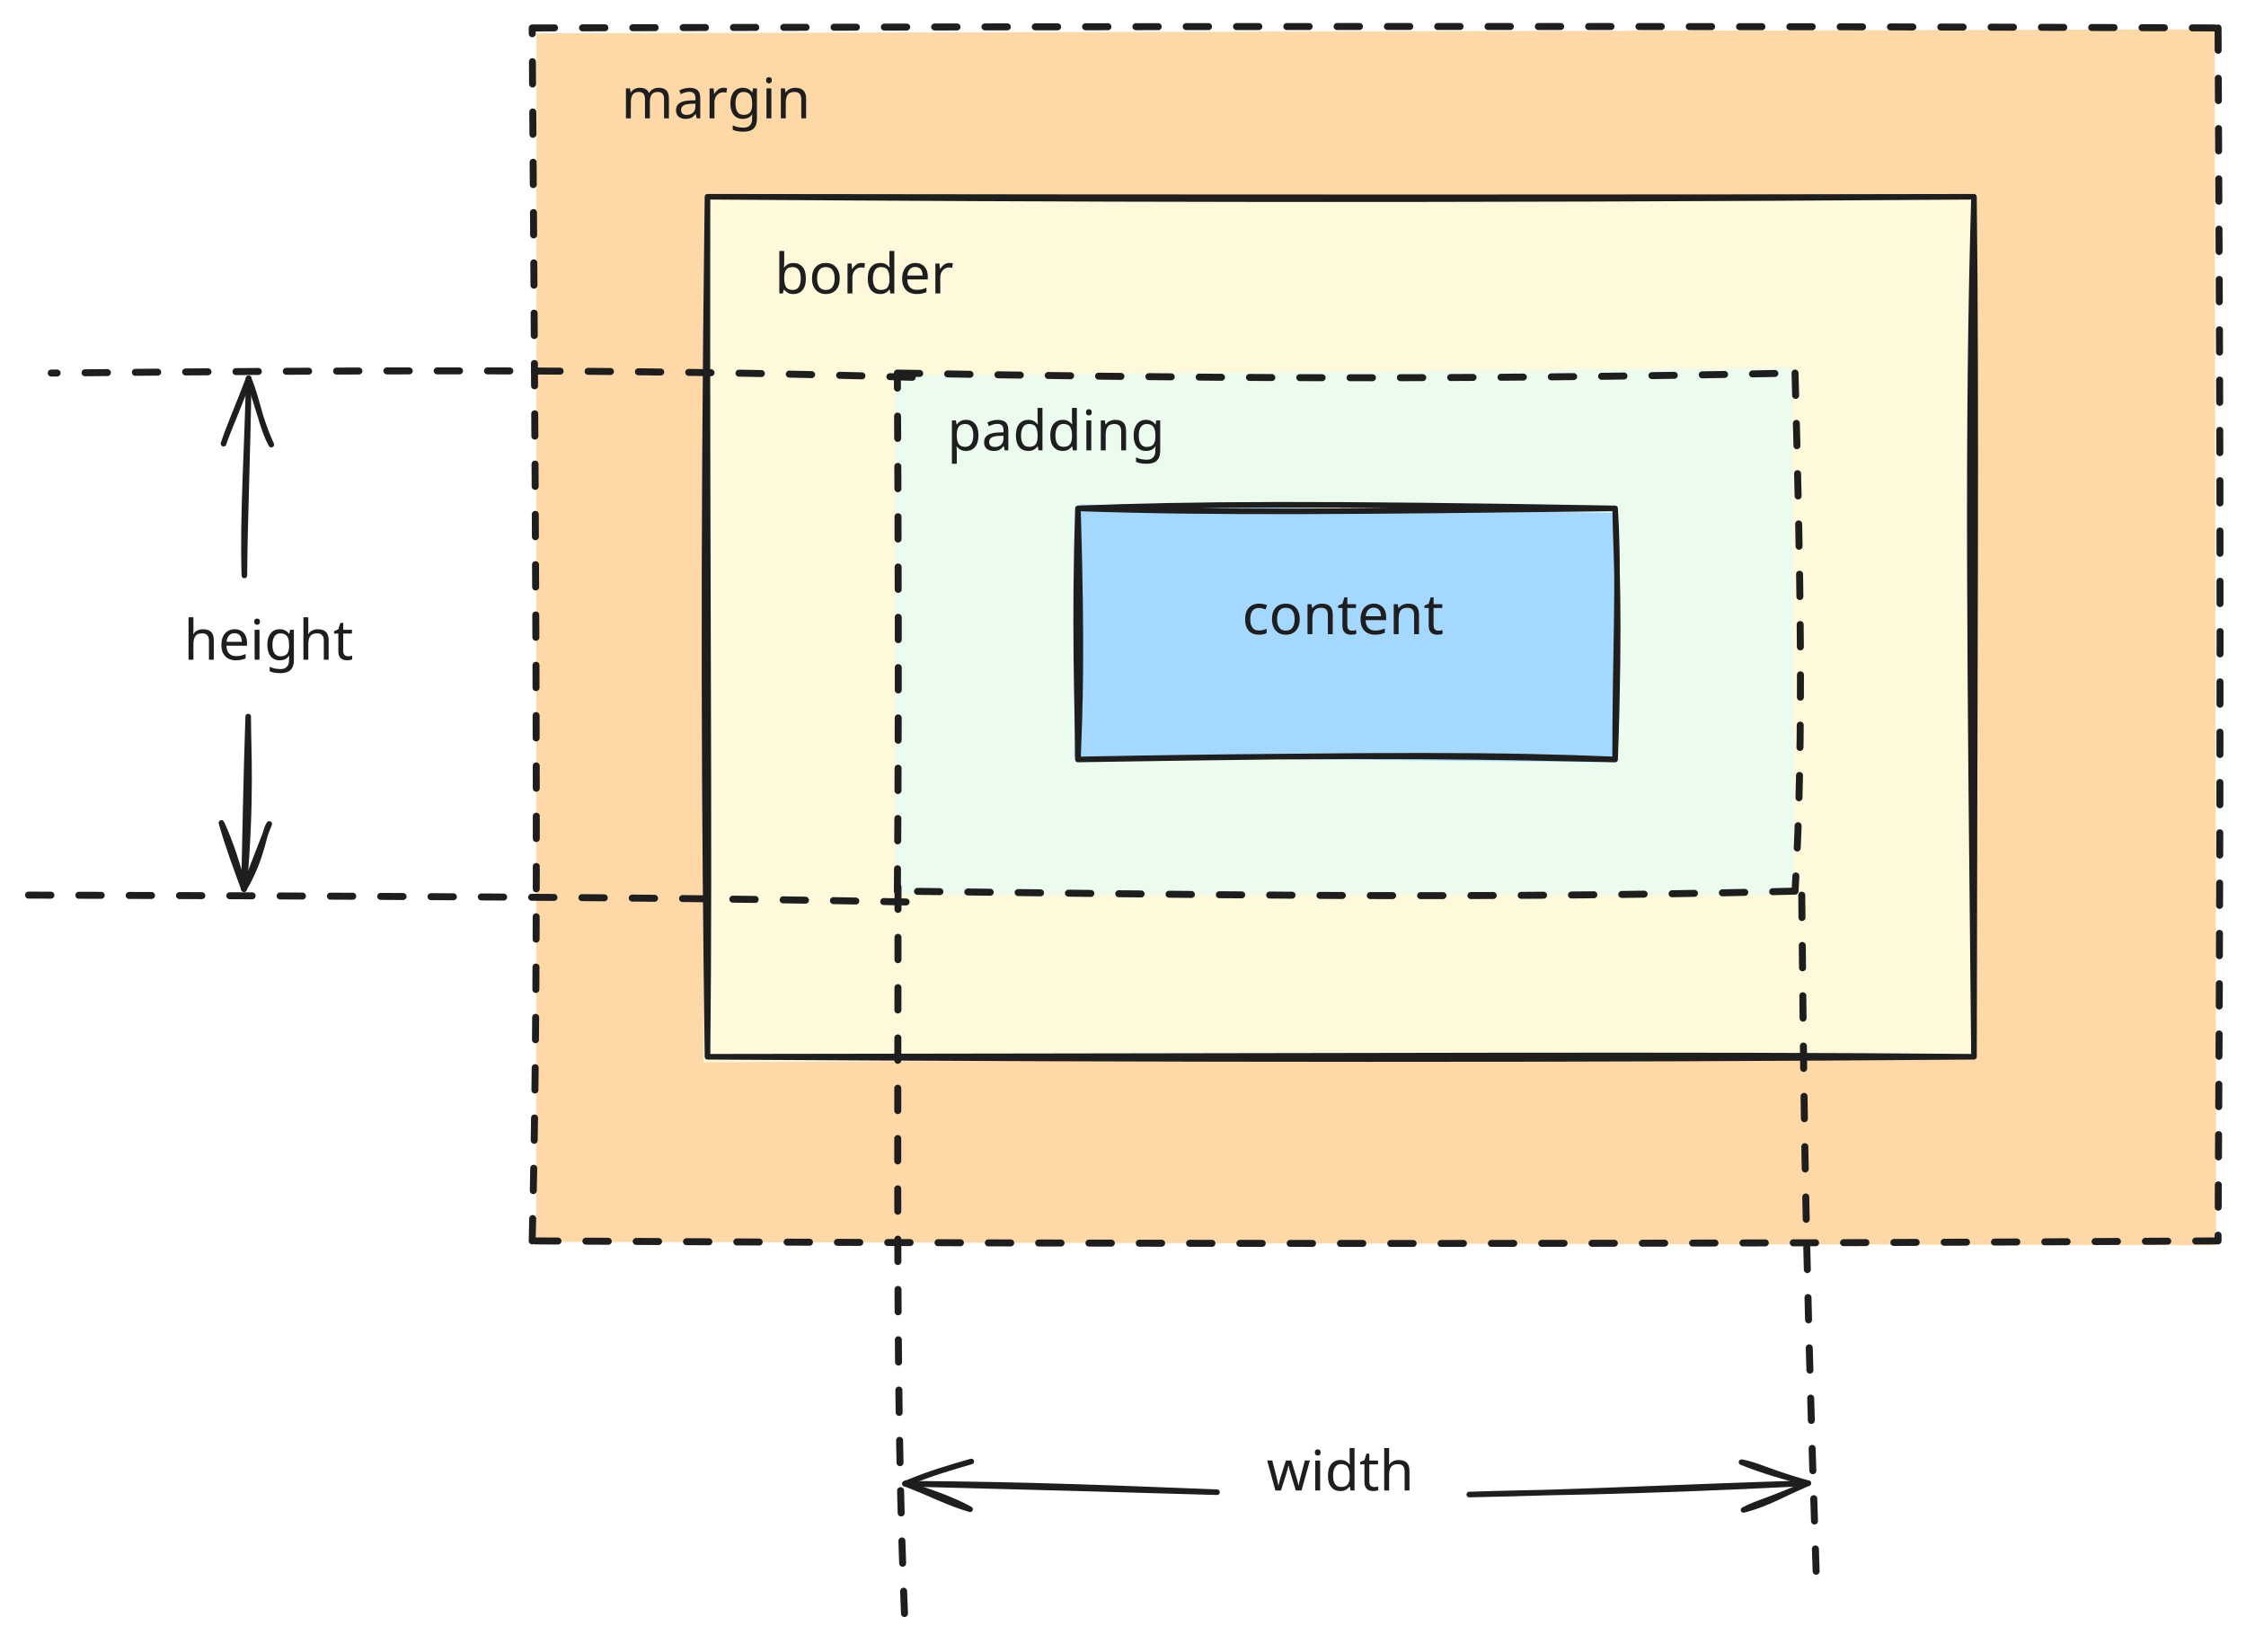
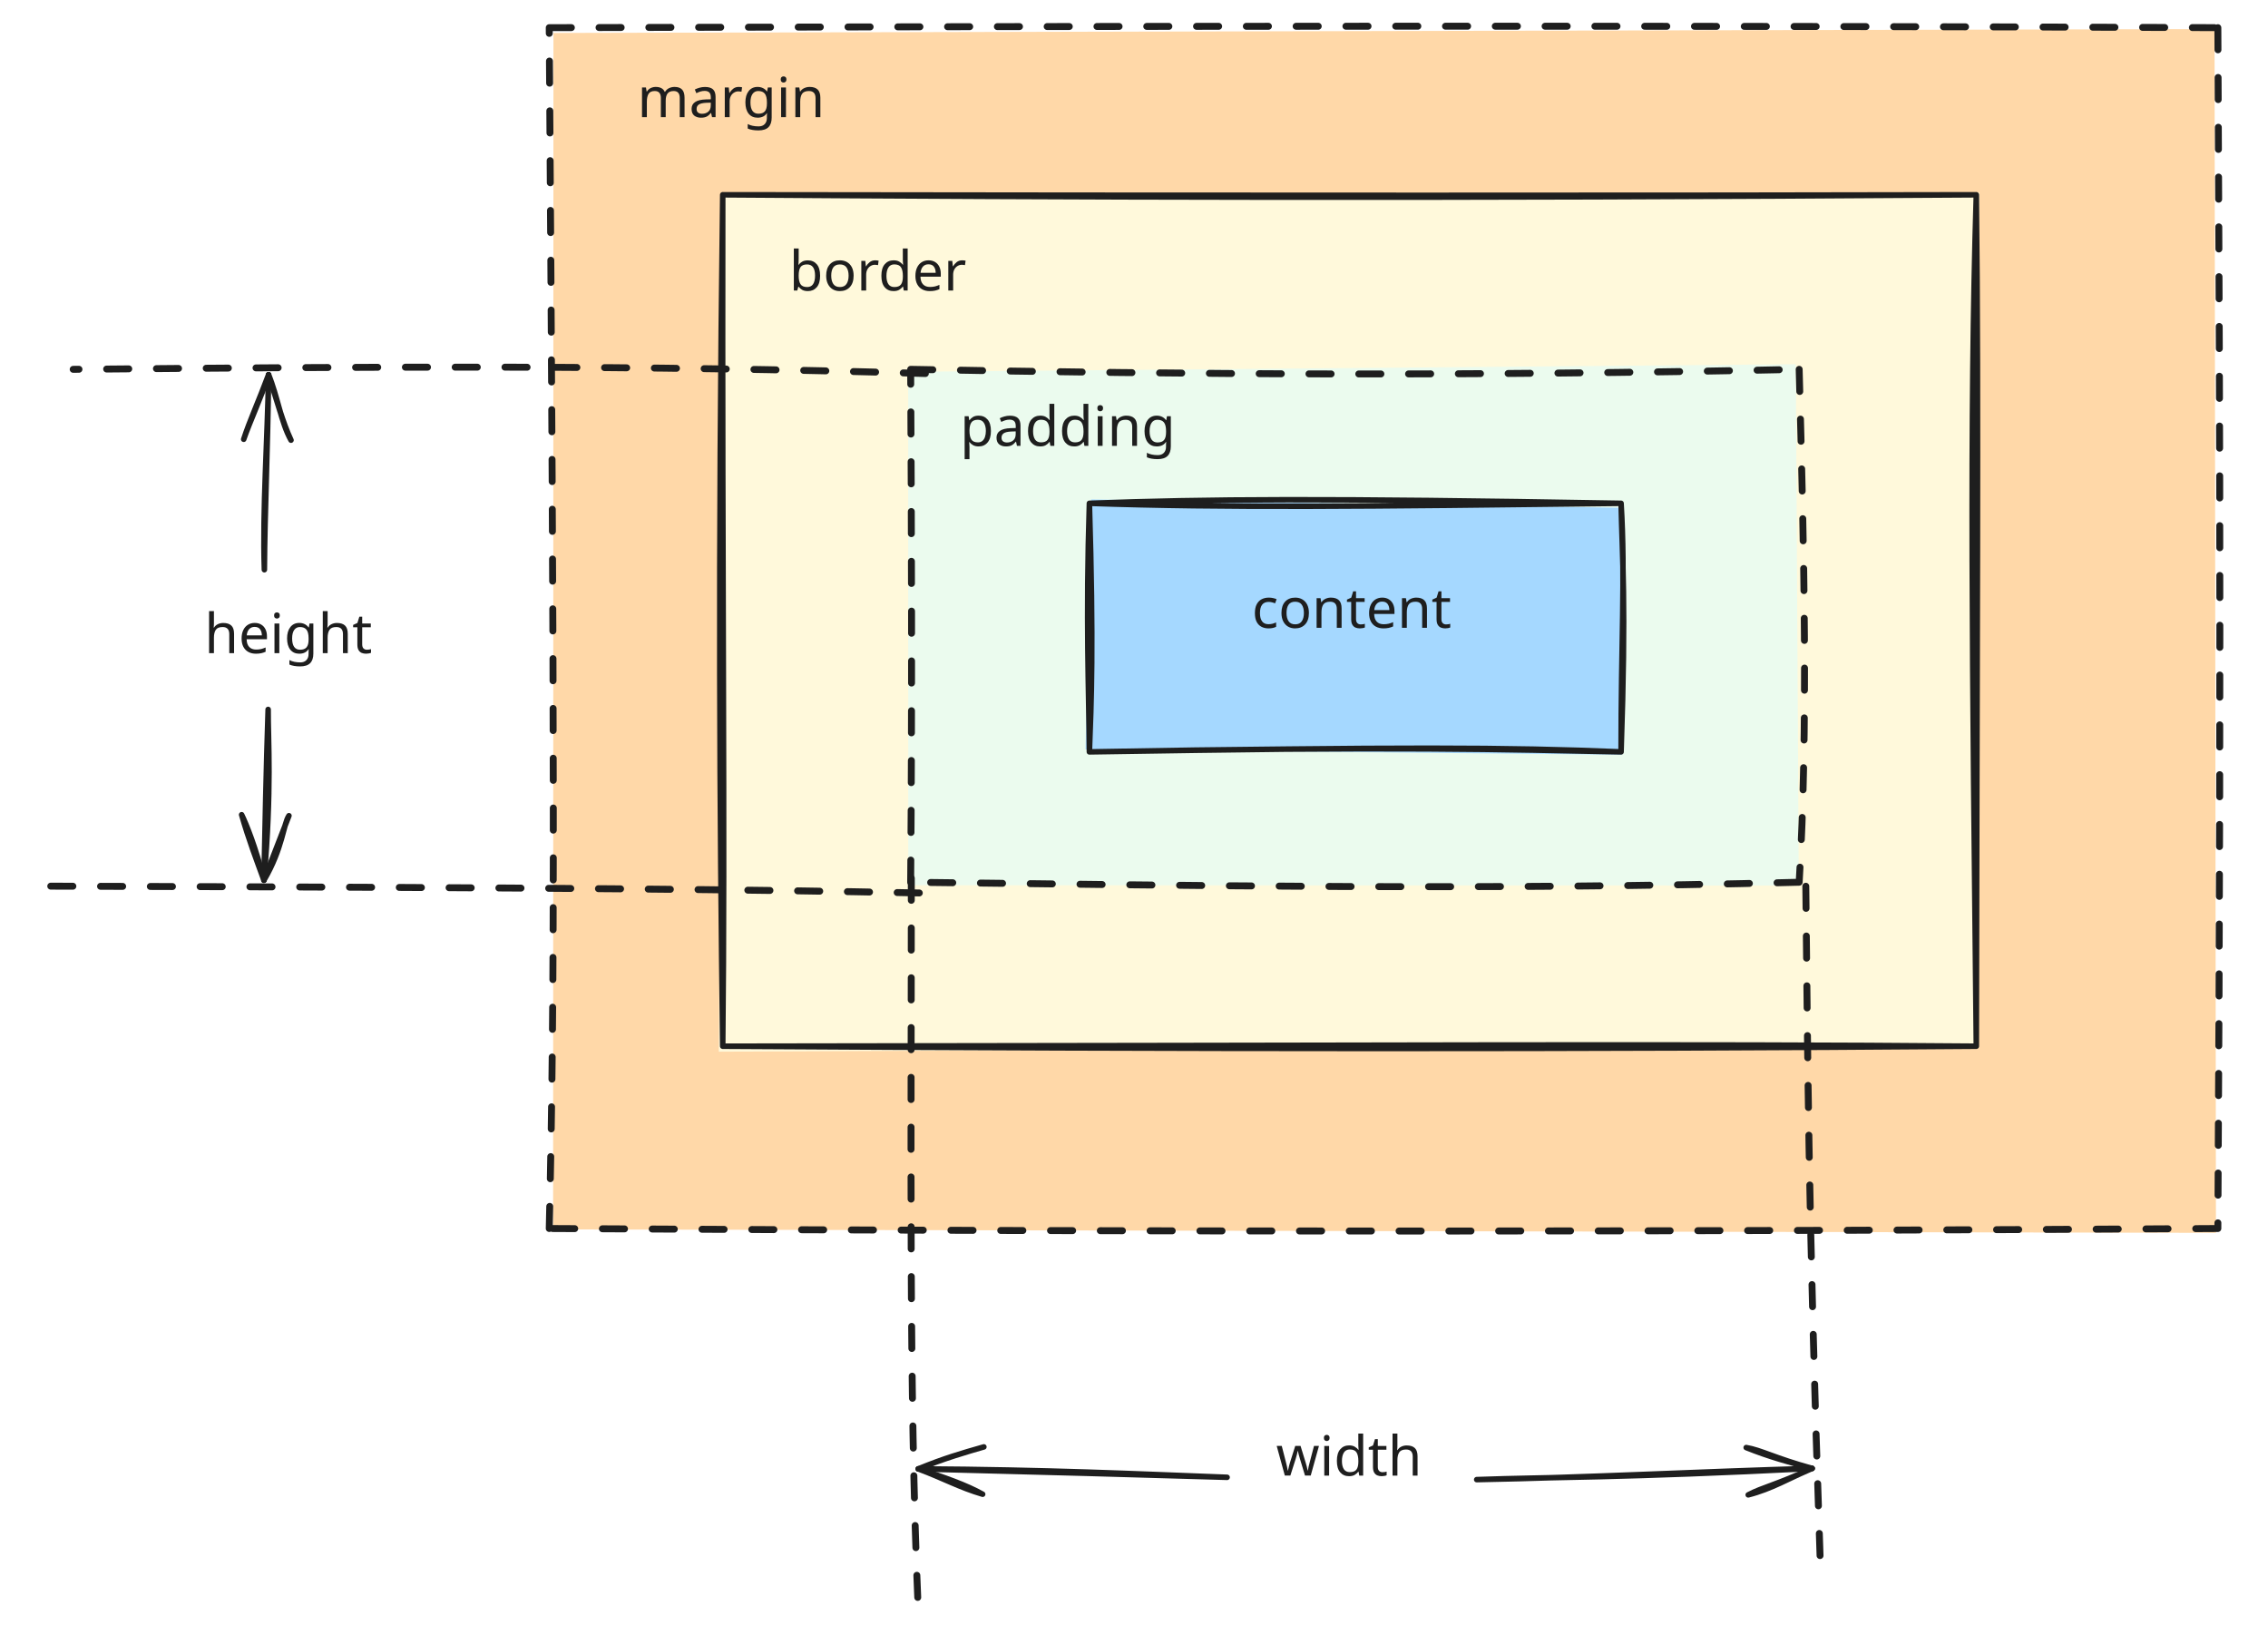
- <svg xmlns="http://www.w3.org/2000/svg" version="1.1" viewBox="0 0 803.639 590.912" width="803.639" height="590.912">
+ <svg xmlns="http://www.w3.org/2000/svg" version="1.1" viewBox="0 0 803.639 590.912" width="403.639" height="290.912">
  <defs>
    <style class="style-fonts">
      @font-face {
        font-family: "Virgil";
        src: url("https://excalidraw.com/Virgil.woff2");
      }
      @font-face {
        font-family: "Cascadia";
        src: url("https://excalidraw.com/Cascadia.woff2");
      }
      @font-face {
        font-family: "Assistant";
        src: url("https://excalidraw.com/Assistant-Regular.woff2");
      }
    </style>
  </defs>
  <g stroke-linecap="round" transform="translate(190.4286 10) rotate(0 301.6052 217.0255)">
    <path d="M1.52 1.91 L602.01 0.5 L602.52 435.62 L1.4 434.37" stroke="none" stroke-width="0" fill="#ffd8a8" />
    <path d="M0 0 C210.37 -0.61, 419.61 -0.8, 603.21 0 M603.21 0 C603.58 97.83, 604.63 196.57, 603.21 434.05 M603.21 434.05 C419.12 435.16, 235.48 435.38, 0 434.05 M0 434.05 C2.14 345.06, 1.78 253.32, 0 0" stroke="#1e1e1e" stroke-width="2.5" fill="none" stroke-dasharray="8 10" />
  </g>
  <g stroke-linecap="round" transform="translate(253.1451 70.40596) rotate(0 226.5827 153.8741)">
    <path d="M0.69 0.22 L454.29 -0.82 L452.91 307.64 L-1.43 309.73" stroke="none" stroke-width="0" fill="#fff9db" />
    <path d="M0 0 C125.55 0.86, 252.38 1.43, 453.17 0 M0 0 C175.09 0.27, 349.94 0.27, 453.17 0 M453.17 0 C454.07 79.82, 453.36 160.81, 453.17 307.75 M453.17 0 C450.69 83.08, 451.72 167.22, 453.17 307.75 M453.17 307.75 C348.9 306.83, 244.86 307.49, 0 307.75 M453.17 307.75 C311.04 308.88, 169.18 308.8, 0 307.75 M0 307.75 C0.87 227.26, -0.24 148.03, 0 0 M0 307.75 C-1.09 222.26, -1.75 136.12, 0 0" stroke="#1e1e1e" stroke-width="2" fill="none" />
  </g>
  <g stroke-linecap="round" transform="translate(321.0835 133.498) rotate(0 160.5987 92.69697)">
    <path d="M-0.9 0.88 L319.98 -1.84 L321.06 186.57 L-0.87 186.46" stroke="none" stroke-width="0" fill="#ebfbee" />
    <path d="M0 0 C99.52 1.87, 202.28 2.57, 321.2 0 M321.2 0 C322.96 65.21, 324.49 130.53, 321.2 185.39 M321.2 185.39 C209.77 188.37, 96.63 186.51, 0 185.39 M0 185.39 C0.55 119.35, 0.31 55.31, 0 0" stroke="#1e1e1e" stroke-width="2.5" fill="none" stroke-dasharray="8 10" />
  </g>
  <g stroke-linecap="round" transform="translate(385.6926 181.9265) rotate(0 96.10708 44.92002)">
    <path d="M0.64 -1.41 L192.69 1.62 L192.49 90.87 L-1.4 88.97" stroke="none" stroke-width="0" fill="#a5d8ff" />
    <path d="M0 0 C42.22 -1.57, 84.86 -1.89, 192.21 0 M0 0 C49.2 1.67, 98.33 1.14, 192.21 0 M192.21 0 C192.61 19.55, 194.08 35.62, 192.21 89.84 M192.21 0 C193.81 26.23, 192.16 51.83, 192.21 89.84 M192.21 89.84 C151.15 89.02, 110.4 87.75, 0 89.84 M192.21 89.84 C151.42 88.13, 112.33 88.02, 0 89.84 M0 89.84 C-0.16 68.64, -1.33 41.82, 0 0 M0 89.84 C0.68 72.14, 1.57 51.97, 0 0" stroke="#1e1e1e" stroke-width="2" fill="none" />
  </g>
  <g transform="translate(222.264 26.81961) rotate(0 29.16998 12.5)">
    <text x="0" y="0" font-family="Virgil, Segoe UI Emoji" font-size="20px" fill="#1e1e1e" text-anchor="start" style="white-space: pre;" direction="ltr" dominant-baseline="text-before-edge">margin</text>
  </g>
  <g transform="translate(277.1459 89.49743) rotate(0 30.37997 12.5)">
    <text x="0" y="0" font-family="Virgil, Segoe UI Emoji" font-size="20px" fill="#1e1e1e" text-anchor="start" style="white-space: pre;" direction="ltr" dominant-baseline="text-before-edge">border</text>
  </g>
  <g transform="translate(338.8938 145.6419) rotate(0 34.84997 12.5)">
    <text x="0" y="0" font-family="Virgil, Segoe UI Emoji" font-size="20px" fill="#1e1e1e" text-anchor="start" style="white-space: pre;" direction="ltr" dominant-baseline="text-before-edge">padding</text>
  </g>
  <g transform="translate(444.4339 211.4106) rotate(0 36.66997 12.5)">
    <text x="0" y="0" font-family="Virgil, Segoe UI Emoji" font-size="20px" fill="#1e1e1e" text-anchor="start" style="white-space: pre;" direction="ltr" dominant-baseline="text-before-edge">content</text>
  </g>
  <g stroke-linecap="round">
    <g transform="translate(321.3176 317.4202) rotate(0 1.228739 131.746)">
      <path d="M0 0 C0.05 92.22, -0.97 184.24, 2.46 263.49" stroke="#1e1e1e" stroke-width="2.5" fill="none" stroke-dasharray="8 10" />
    </g>
  </g>
  <mask />
  <g stroke-linecap="round">
    <g transform="translate(644.68 320.3299) rotate(0 2.614441 122.222)">
      <path d="M0 0 C0.69 56.87, 0.69 112.52, 5.23 244.44" stroke="#1e1e1e" stroke-width="2.5" fill="none" stroke-dasharray="8 10" />
    </g>
  </g>
  <mask />
  <g stroke-linecap="round">
    <g transform="translate(525.7134 534.8091) rotate(0 60.62749 -2.023756)">
      <path d="M0 0 C40.97 -0.77, 79.85 -2.88, 121.25 -4.05 M0 0 C26.46 -0.96, 52.34 -0.56, 121.25 -4.05" stroke="#1e1e1e" stroke-width="2" fill="none" />
    </g>
    <g transform="translate(525.7134 534.8091) rotate(0 60.62749 -2.023756)">
      <path d="M98.15 5.51 C106.61 3.36, 113.01 -0.58, 121.25 -4.05 M98.15 5.51 C103.48 2.72, 108.2 1.94, 121.25 -4.05" stroke="#1e1e1e" stroke-width="2" fill="none" />
    </g>
    <g transform="translate(525.7134 534.8091) rotate(0 60.62749 -2.023756)">
      <path d="M97.42 -11.58 C106.22 -8.07, 112.86 -6.36, 121.25 -4.05 M97.42 -11.58 C102.82 -10.67, 107.7 -7.78, 121.25 -4.05" stroke="#1e1e1e" stroke-width="2" fill="none" />
    </g>
  </g>
  <mask />
  <g stroke-linecap="round">
    <g transform="translate(435.4659 533.9783) rotate(0 -55.81085 -1.523844)">
      <path d="M0 0 C-33.59 -1.26, -64.49 -2.75, -111.62 -3.05 M0 0 C-32.17 -0.95, -66.28 -1.91, -111.62 -3.05" stroke="#1e1e1e" stroke-width="2" fill="none" />
    </g>
    <g transform="translate(435.4659 533.9783) rotate(0 -55.81085 -1.523844)">
      <path d="M-87.92 -10.99 C-96.35 -8.58, -102.13 -6.92, -111.62 -3.05 M-87.92 -10.99 C-94.05 -9.23, -102.09 -6.92, -111.62 -3.05" stroke="#1e1e1e" stroke-width="2" fill="none" />
    </g>
    <g transform="translate(435.4659 533.9783) rotate(0 -55.81085 -1.523844)">
      <path d="M-88.36 6.11 C-96.74 3.64, -102.39 0.41, -111.62 -3.05 M-88.36 6.11 C-94.28 2.79, -102.19 0.02, -111.62 -3.05" stroke="#1e1e1e" stroke-width="2" fill="none" />
    </g>
  </g>
  <mask />
  <g transform="translate(453.1867 517.8469) rotate(0 24.55997 12.5)">
    <text x="0" y="0" font-family="Virgil, Segoe UI Emoji" font-size="20px" fill="#1e1e1e" text-anchor="start" style="white-space: pre;" direction="ltr" dominant-baseline="text-before-edge">width</text>
  </g>
  <g stroke-linecap="round">
    <g transform="translate(326.4014 135.0161) rotate(0 -154.0325 -0.7619222)">
      <path d="M0 0 C-101.67 -3.16, -200.61 -2.47, -308.07 -1.52" stroke="#1e1e1e" stroke-width="2.5" fill="none" stroke-dasharray="8 10" />
    </g>
  </g>
  <mask />
  <g stroke-linecap="round">
    <g transform="translate(324.207 322.7632) rotate(0 -157.1035 -1.228765)">
      <path d="M0 0 C-62.69 -1.26, -125.37 -1.93, -314.21 -2.46" stroke="#1e1e1e" stroke-width="2.5" fill="none" stroke-dasharray="8 10" />
    </g>
  </g>
  <mask />
  <g stroke-linecap="round">
    <g transform="translate(87.44619 205.924) rotate(0 0.7619222 -35.2389)">
      <path d="M0 0 C-0.72 -21.89, 1.16 -47.06, 1.52 -70.48 M0 0 C0.14 -21.29, 1.22 -43.28, 1.52 -70.48" stroke="#1e1e1e" stroke-width="2" fill="none" />
    </g>
    <g transform="translate(87.44619 205.924) rotate(0 0.7619222 -35.2389)">
      <path d="M9.63 -46.83 C6.05 -53.18, 4.72 -62.75, 1.52 -70.48 M9.63 -46.83 C6.5 -53.55, 4.59 -61.02, 1.52 -70.48" stroke="#1e1e1e" stroke-width="2" fill="none" />
    </g>
    <g transform="translate(87.44619 205.924) rotate(0 0.7619222 -35.2389)">
      <path d="M-7.47 -47.15 C-5.35 -53.3, -0.99 -62.76, 1.52 -70.48 M-7.47 -47.15 C-5.3 -53.86, -1.91 -61.23, 1.52 -70.48" stroke="#1e1e1e" stroke-width="2" fill="none" />
    </g>
  </g>
  <mask />
  <g stroke-linecap="round">
    <g transform="translate(88.80987 256.4328) rotate(0 -0.7619222 30.85785)">
      <path d="M0 0 C-0.06 11.42, 1.38 28.31, -1.52 61.72 M0 0 C-0.73 21.85, -1.11 42.38, -1.52 61.72" stroke="#1e1e1e" stroke-width="2" fill="none" />
    </g>
    <g transform="translate(88.80987 256.4328) rotate(0 -0.7619222 30.85785)">
      <path d="M-9.58 38.05 C-7.94 41.37, -4.43 50.06, -1.52 61.72 M-9.58 38.05 C-7.05 46.94, -4.16 54.45, -1.52 61.72" stroke="#1e1e1e" stroke-width="2" fill="none" />
    </g>
    <g transform="translate(88.80987 256.4328) rotate(0 -0.7619222 30.85785)">
      <path d="M7.52 38.41 C5.47 41.49, 5.3 50.1, -1.52 61.72 M7.52 38.41 C4.2 47.08, 1.25 54.47, -1.52 61.72" stroke="#1e1e1e" stroke-width="2" fill="none" />
    </g>
  </g>
  <mask />
  <g transform="translate(65.75811 220.5615) rotate(0 28.19997 12.5)">
    <text x="0" y="0" font-family="Virgil, Segoe UI Emoji" font-size="20px" fill="#1e1e1e" text-anchor="start" style="white-space: pre;" direction="ltr" dominant-baseline="text-before-edge">height</text>
  </g>
</svg>
